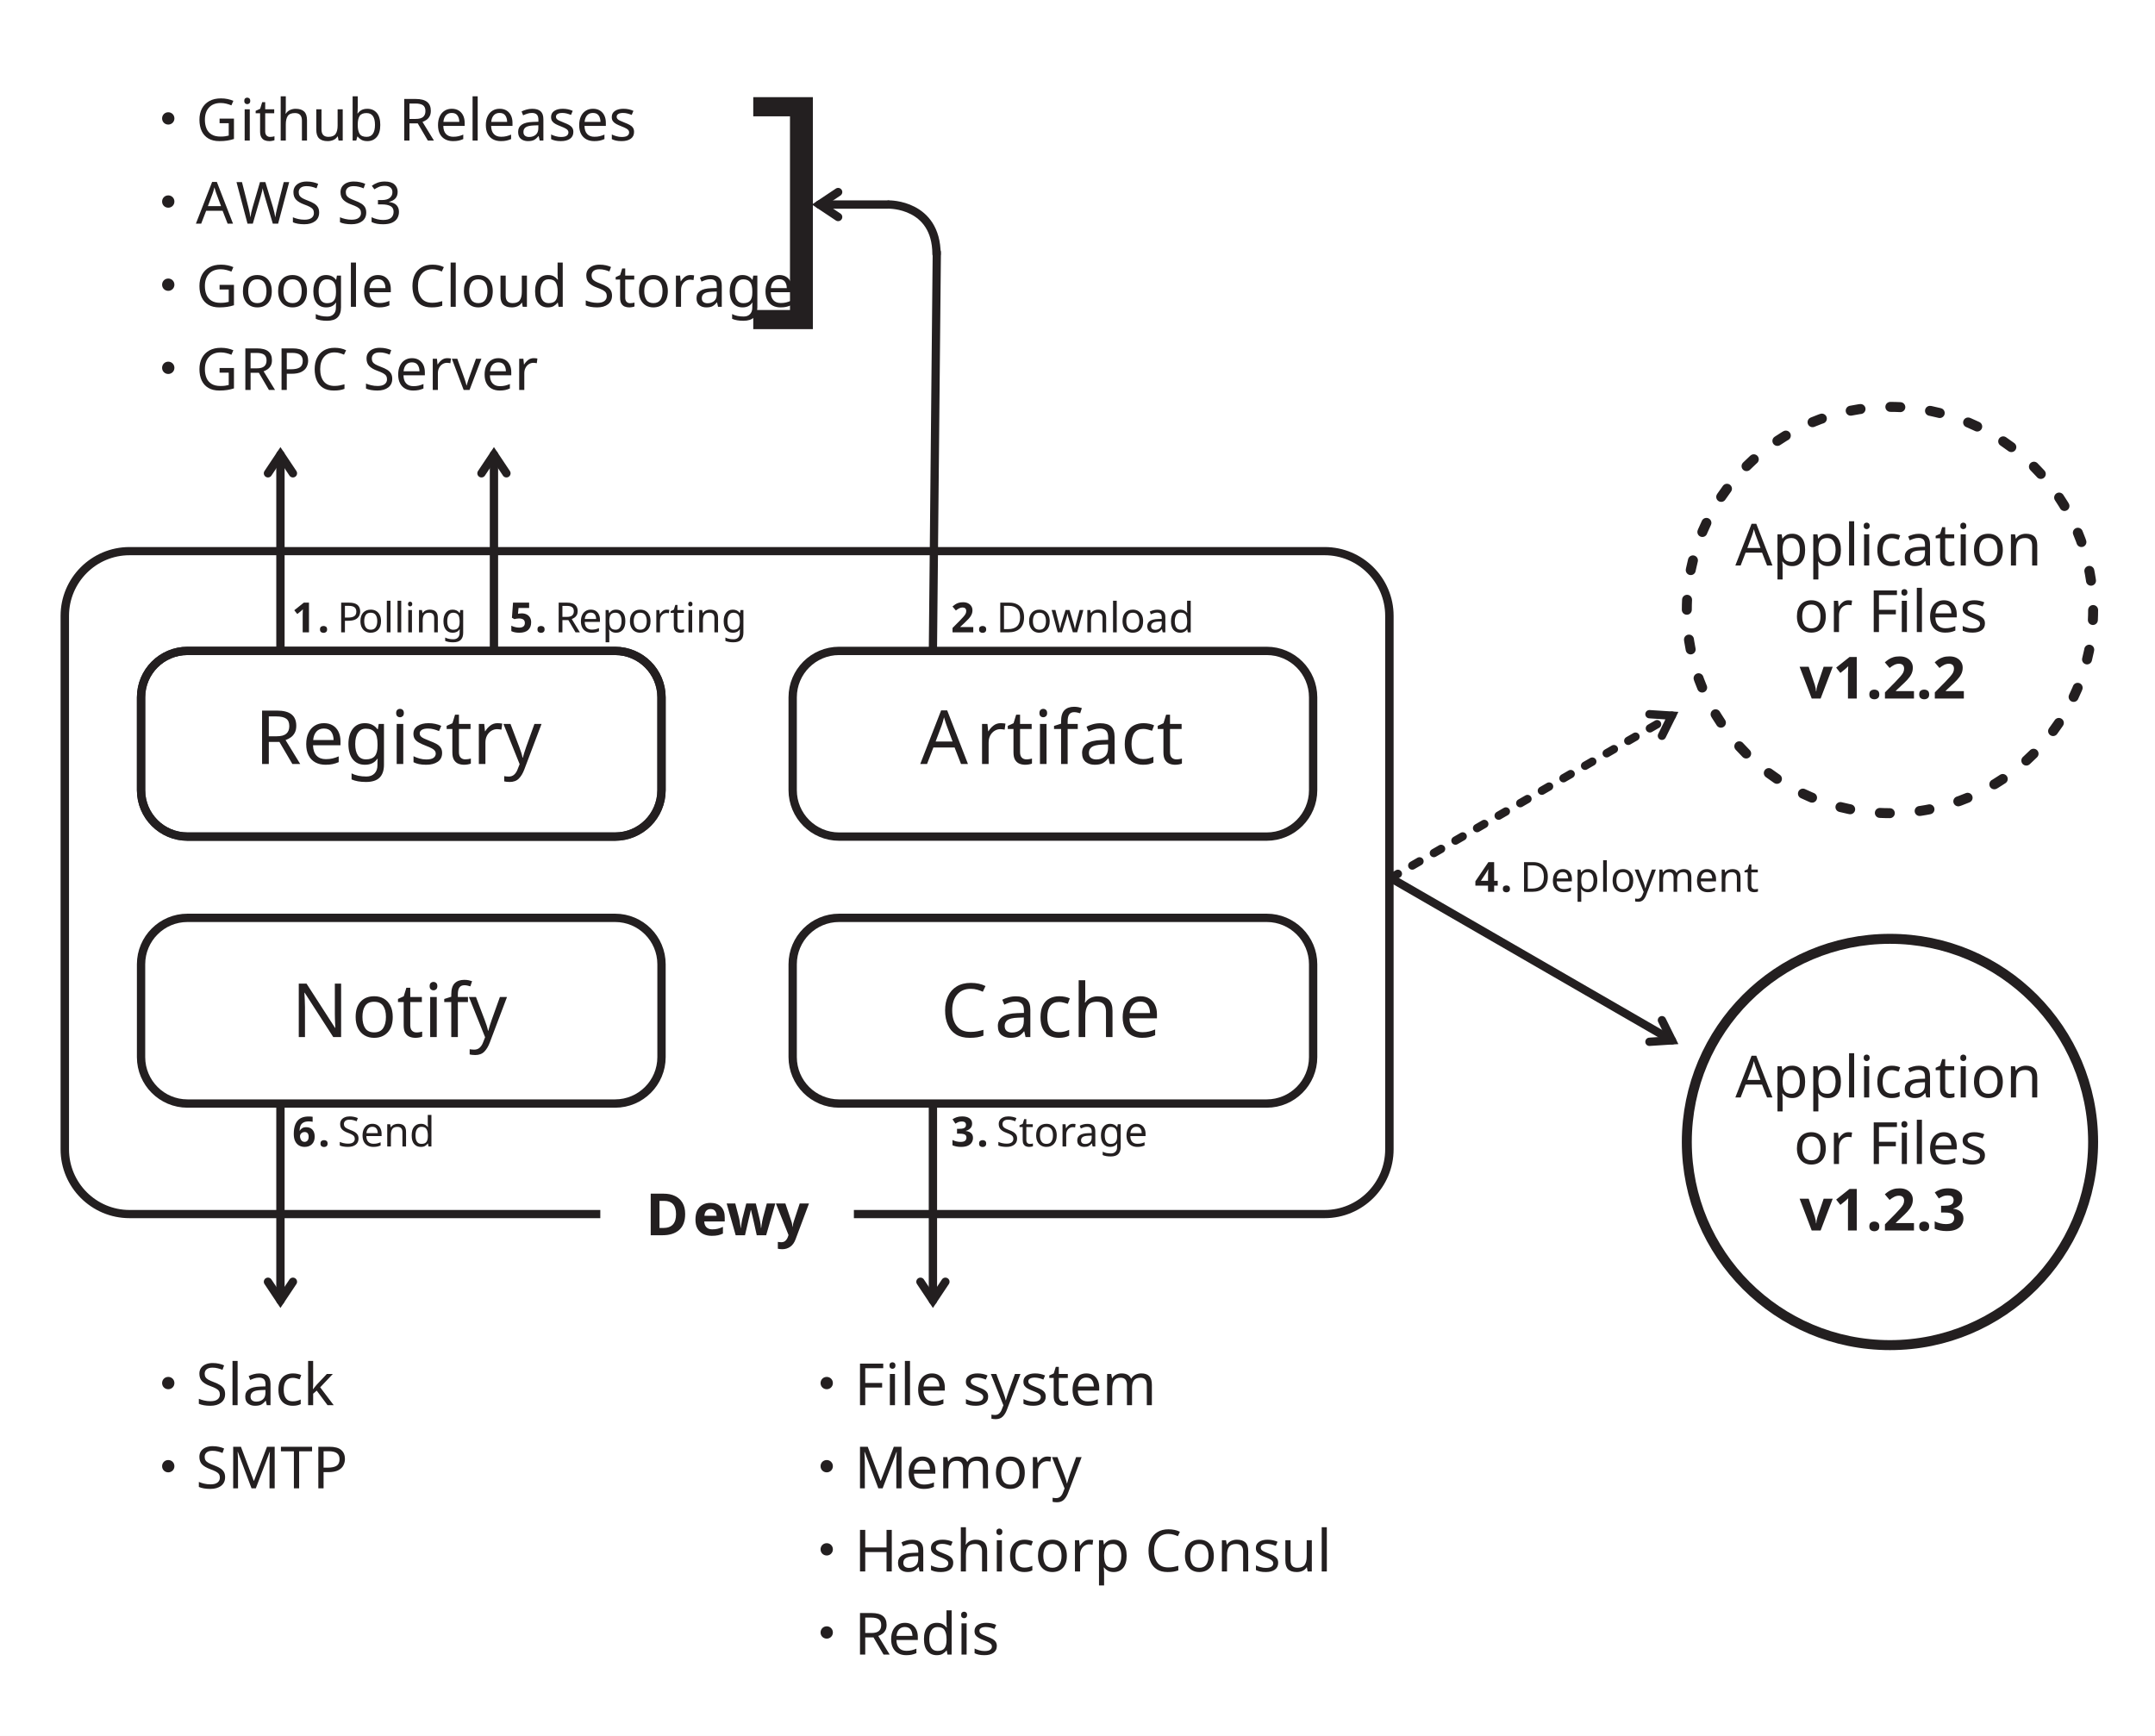
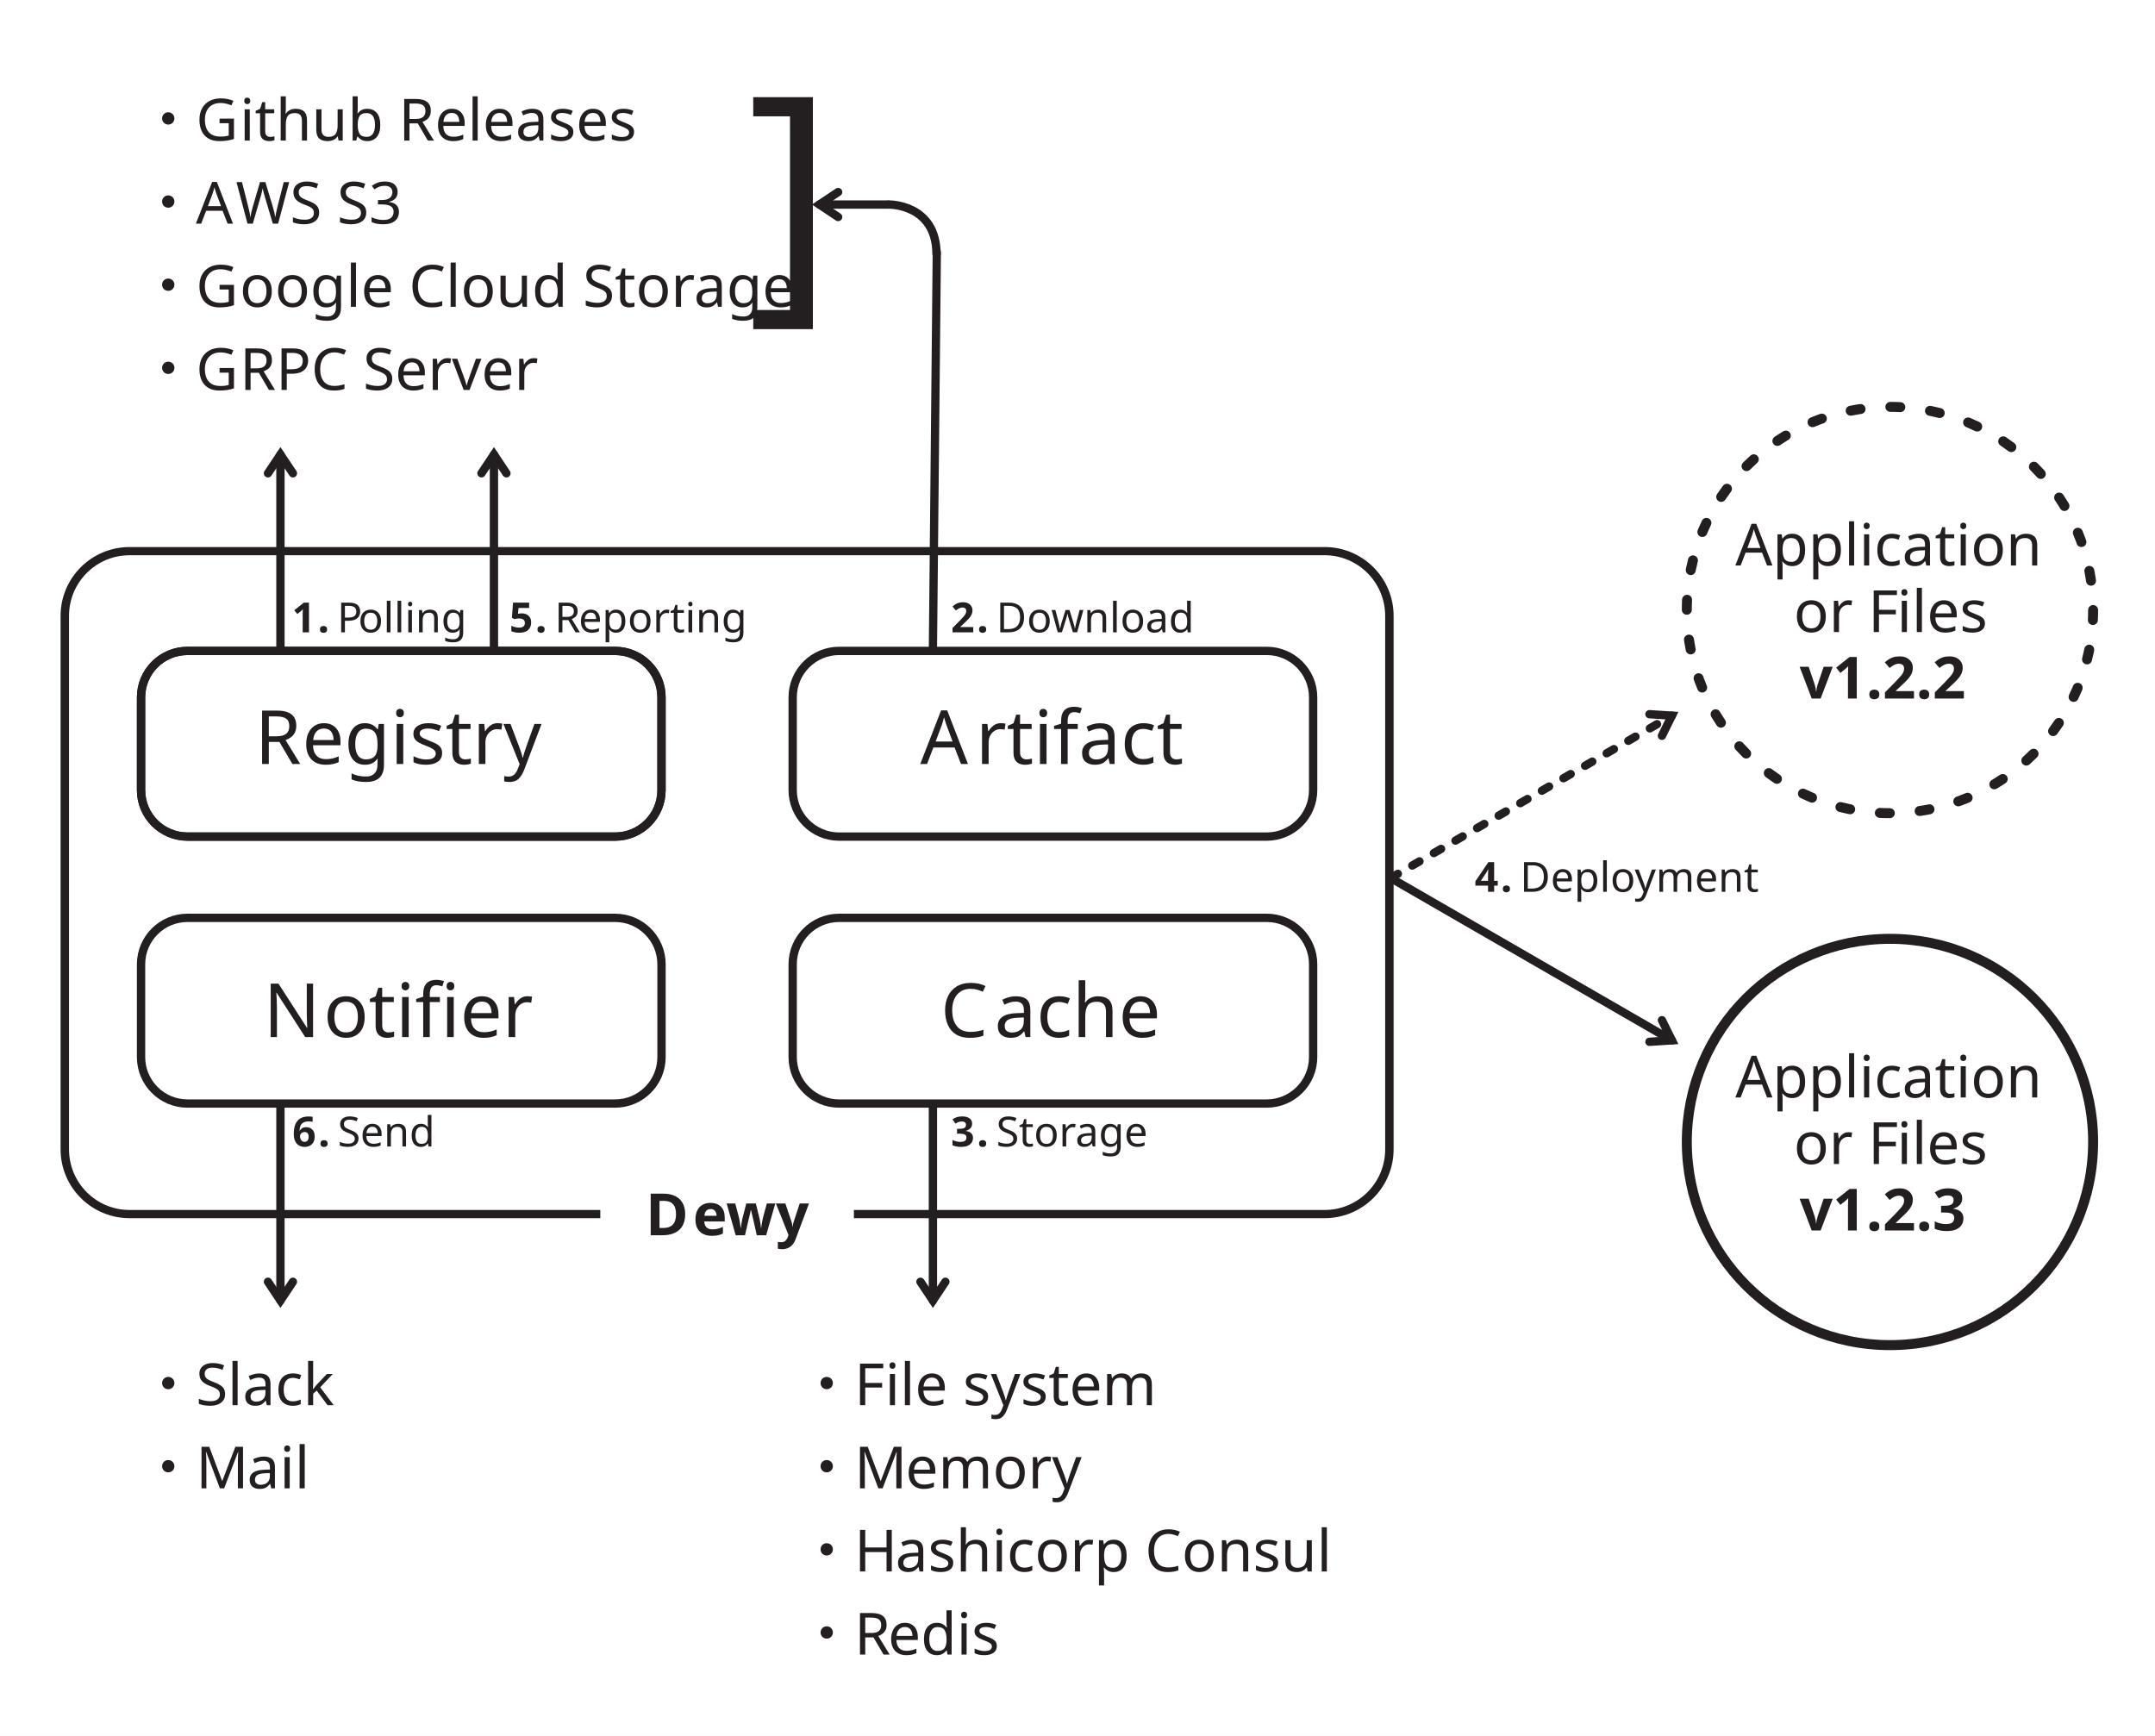
<svg xmlns="http://www.w3.org/2000/svg" width="100%" height="100%" viewBox="0 0 1080 870" version="1.1" xml:space="preserve" style="fill-rule:evenodd;clip-rule:evenodd;stroke-linecap:round;stroke-linejoin:round;stroke-miterlimit:1.5;">
  <g transform="matrix(0.997416,0,0,1.00105,1.86117,0.128645)">
    <rect x="-1.866" y="-0.129" width="1082.8" height="869.085" style="fill:white;" />
  </g>
  <g transform="matrix(1,0,0,1,-9.22245,-78.3116)">
    <g>
      <g transform="matrix(1,0,0,1,691.874,-235.741)">
        <circle cx="264.523" cy="619.785" r="101.813" style="fill:none;stroke:rgb(35,31,32);stroke-width:5px;stroke-dasharray:5,15,0,0,0,0;" />
      </g>
      <g transform="matrix(1,0,0,1,817.469,291.23)">
        <text x="61.432px" y="70.506px" style="font-family:'AvenirNext-Medium', 'Avenir Next', sans-serif;font-weight:500;font-size:29.167px;fill:rgb(35,31,32);">Application</text>
        <text x="90.686px" y="103.839px" style="font-family:'AvenirNext-Medium', 'Avenir Next', sans-serif;font-weight:500;font-size:29.167px;fill:rgb(35,31,32);">or F<tspan x="142.37px 149.924px " y="103.839px 103.839px ">il</tspan>es</text>
        <g transform="matrix(29.1667,0,0,29.1667,184.209,137.173)">
                </g>
        <text x="93.647px" y="137.173px" style="font-family:'AvenirNext-Bold', 'Avenir Next', sans-serif;font-weight:700;font-size:29.167px;fill:rgb(35,31,32);">v1.2.2</text>
      </g>
    </g>
    <g transform="matrix(1,0,0,1,-3.20481,0)">
      <g transform="matrix(1,0,0,1,695.079,30.8613)">
        <circle cx="264.523" cy="619.785" r="101.813" style="fill:none;stroke:rgb(35,31,32);stroke-width:5px;" />
      </g>
      <g transform="matrix(1,0,0,1,820.674,557.832)">
        <text x="61.432px" y="70.506px" style="font-family:'AvenirNext-Medium', 'Avenir Next', sans-serif;font-weight:500;font-size:29.167px;fill:rgb(35,31,32);">Application</text>
        <text x="90.686px" y="103.839px" style="font-family:'AvenirNext-Medium', 'Avenir Next', sans-serif;font-weight:500;font-size:29.167px;fill:rgb(35,31,32);">or F<tspan x="142.37px 149.924px " y="103.839px 103.839px ">il</tspan>es</text>
        <g transform="matrix(29.1667,0,0,29.1667,184.209,137.173)">
                </g>
        <text x="93.647px" y="137.173px" style="font-family:'AvenirNext-Bold', 'Avenir Next', sans-serif;font-weight:700;font-size:29.167px;fill:rgb(35,31,32);">v1.2.3</text>
      </g>
    </g>
  </g>
  <g transform="matrix(1,0,0,1,364.632,311.462)">
    <g transform="matrix(37.5,0,0,37.5,229.53,71.4449)">
        </g>
    <text x="96.555px" y="71.445px" style="font-family:'AvenirNext-Medium', 'Avenir Next', sans-serif;font-weight:500;font-size:37.5px;fill:rgb(35,31,32);">A<tspan x="124.342px 139.042px 152.505px 163.342px 176.092px 197.542px 217.192px " y="71.445px 71.445px 71.445px 71.445px 71.445px 71.445px 71.445px ">rtifact</tspan>
    </text>
  </g>
  <g transform="matrix(1,0,0,1,200.745,-46.6365)">
    <path d="M457.345,396.125L457.345,442.657C457.345,455.498 446.92,465.923 434.079,465.923L219.78,465.923C206.939,465.923 196.513,455.498 196.513,442.657L196.513,396.125C196.513,383.284 206.939,372.859 219.78,372.859L434.079,372.859C446.92,372.859 457.345,383.284 457.345,396.125Z" style="fill:none;stroke:rgb(35,31,32);stroke-width:4.17px;" />
  </g>
  <g transform="matrix(1,0,0,1,26.7175,311.462)">
    <g transform="matrix(37.5,0,0,37.5,247.796,71.4449)">
        </g>
    <text x="100.984px" y="71.445px" style="font-family:'AvenirNext-Medium', 'Avenir Next', sans-serif;font-weight:500;font-size:37.5px;fill:rgb(35,31,32);">R<tspan x="124.684px 147.296px 172.121px 182.959px 200.734px 214.196px 228.896px " y="71.445px 71.445px 71.445px 71.445px 71.445px 71.445px 71.445px ">egistry</tspan>
    </text>
  </g>
  <g transform="matrix(1,0,0,1,-125.822,-46.6365)">
    <path d="M457.345,396.125L457.345,442.657C457.345,455.498 446.92,465.923 434.079,465.923L219.78,465.923C206.939,465.923 196.513,455.498 196.513,442.657L196.513,396.125C196.513,383.284 206.939,372.859 219.78,372.859L434.079,372.859C446.92,372.859 457.345,383.284 457.345,396.125Z" style="fill:none;stroke:rgb(35,31,32);stroke-width:4.17px;" />
  </g>
  <g transform="matrix(1,0,0,1,-125.822,-46.6365)">
    <path d="M457.345,396.125L457.345,442.657C457.345,455.498 446.92,465.923 434.079,465.923L219.78,465.923C206.939,465.923 196.513,455.498 196.513,442.657L196.513,396.125C196.513,383.284 206.939,372.859 219.78,372.859L434.079,372.859C446.92,372.859 457.345,383.284 457.345,396.125Z" style="fill:none;stroke:rgb(35,31,32);stroke-width:4.17px;" />
  </g>
  <g transform="matrix(1,0,0,1,58.3592,448.317)">
-     <g transform="matrix(37.5,0,0,37.5,197.761,71.4449)">
-         </g>
-     <text x="87.736px" y="71.445px" style="font-family:'AvenirNext-Medium', 'Avenir Next', sans-serif;font-weight:500;font-size:37.5px;fill:rgb(35,31,32);">N<tspan x="117.811px 141.811px 155.273px 166.111px 178.861px " y="71.445px 71.445px 71.445px 71.445px 71.445px ">otify</tspan>
+     <g transform="matrix(37.5,0,0,37.5,211.823,71.4449)">
+         </g>
+     <text x="73.673px" y="71.445px" style="font-family:'AvenirNext-Medium', 'Avenir Next', sans-serif;font-weight:500;font-size:37.5px;fill:rgb(35,31,32);">N<tspan x="103.748px 127.748px 141.211px 152.048px 164.798px 175.636px 198.248px " y="71.445px 71.445px 71.445px 71.445px 71.445px 71.445px 71.445px ">otifier</tspan>
    </text>
  </g>
  <g transform="matrix(1,0,0,1,200.745,87.1496)">
    <path d="M457.345,396.125L457.345,442.657C457.345,455.498 446.92,465.923 434.079,465.923L219.78,465.923C206.939,465.923 196.513,455.498 196.513,442.657L196.513,396.125C196.513,383.284 206.939,372.859 219.78,372.859L434.079,372.859C446.92,372.859 457.345,383.284 457.345,396.125Z" style="fill:none;stroke:rgb(35,31,32);stroke-width:4.17px;" />
  </g>
  <g transform="matrix(1,0,0,1,381.175,448.317)">
    <g transform="matrix(37.5,0,0,37.5,202.805,71.4449)">
        </g>
    <text x="90.192px" y="71.445px" style="font-family:'AvenirNext-Medium', 'Avenir Next', sans-serif;font-weight:500;font-size:37.5px;fill:rgb(35,31,32);">C<tspan x="117.192px 138.642px 158.292px 181.317px " y="71.445px 71.445px 71.445px 71.445px ">ache</tspan>
    </text>
  </g>
  <g transform="matrix(1,0,0,1,-125.822,87.1496)">
    <path d="M457.345,396.125L457.345,442.657C457.345,455.498 446.92,465.923 434.079,465.923L219.78,465.923C206.939,465.923 196.513,455.498 196.513,442.657L196.513,396.125C196.513,383.284 206.939,372.859 219.78,372.859L434.079,372.859C446.92,372.859 457.345,383.284 457.345,396.125Z" style="fill:none;stroke:rgb(35,31,32);stroke-width:4.17px;" />
  </g>
  <g transform="matrix(1,0,0,1,10.6051,4.67337)">
    <text x="59.129px" y="65.757px" style="font-family:'HiraginoSans-W5', 'Hiragino Sans', sans-serif;font-weight:500;font-size:29.167px;fill:rgb(35,31,32);">・</text>
    <text x="87.567px" y="65.757px" style="font-family:'AvenirNext-Medium', 'Avenir Next', sans-serif;font-weight:500;font-size:29.167px;fill:rgb(35,31,32);">G<tspan x="109.529px 116.354px 125.221px 141.525px 157.771px 175.592px 182.154px 198.983px 214.967px 221.821px 237.804px 252.883px 265.104px 281.088px " y="65.757px 65.757px 65.757px 65.757px 65.757px 65.757px 65.757px 65.757px 65.757px 65.757px 65.757px 65.757px 65.757px 65.757px ">ithub Releases</tspan>
    </text>
    <text x="59.129px" y="107.424px" style="font-family:'HiraginoSans-W5', 'Hiragino Sans', sans-serif;font-weight:500;font-size:29.167px;fill:rgb(35,31,32);">・</text>
    <text x="87.567px" y="107.424px" style="font-family:'AvenirNext-Medium', 'Avenir Next', sans-serif;font-weight:500;font-size:29.167px;fill:rgb(35,31,32);">A<tspan x="107.575px 135.663px 151.529px 158.092px 173.958px " y="107.424px 107.424px 107.424px 107.424px 107.424px ">WS S3</tspan>
    </text>
    <text x="59.129px" y="149.091px" style="font-family:'HiraginoSans-W5', 'Hiragino Sans', sans-serif;font-weight:500;font-size:29.167px;fill:rgb(35,31,32);">・</text>
    <text x="87.567px" y="149.091px" style="font-family:'AvenirNext-Medium', 'Avenir Next', sans-serif;font-weight:500;font-size:29.167px;fill:rgb(35,31,32);">G<tspan x="109.529px 126.592px 143.654px 161.358px 168.213px 184.196px 190.758px 210.679px 217.533px 234.596px 250.842px 268.633px 275.196px 291.063px 299.929px 316.992px 326.442px 341.521px 359.225px " y="149.091px 149.091px 149.091px 149.091px 149.091px 149.091px 149.091px 149.091px 149.091px 149.091px 149.091px 149.091px 149.091px 149.091px 149.091px 149.091px 149.091px 149.091px 149.091px ">oogle Cloud Storage</tspan>
    </text>
    <text x="59.129px" y="190.757px" style="font-family:'HiraginoSans-W5', 'Hiragino Sans', sans-serif;font-weight:500;font-size:29.167px;fill:rgb(35,31,32);">・</text>
    <g transform="matrix(29.1667,0,0,29.1667,252.008,190.757)">
        </g>
    <text x="87.567px" y="190.757px" style="font-family:'AvenirNext-Medium', 'Avenir Next', sans-serif;font-weight:500;font-size:29.167px;fill:rgb(35,31,32);">G<tspan x="109.529px 126.708px 143.333px 163.254px 169.817px 185.683px 201.667px 211.496px 225.467px 241.45px " y="190.757px 190.757px 190.757px 190.757px 190.757px 190.757px 190.757px 190.757px 190.757px 190.757px ">RPC Server</tspan>
    </text>
  </g>
  <g transform="matrix(1,0,0,1,87.1108,258.065)">
    <text x="59.129px" y="58.845px" style="font-family:'AvenirNext-Bold', 'Avenir Next', sans-serif;font-weight:700;font-size:20.833px;fill:rgb(35,31,32);">1<tspan x="72.067px " y="58.845px ">.</tspan>
    </text>
    <g transform="matrix(20.8333,0,0,20.8333,144.004,58.8449)">
        </g>
    <text x="81.858px" y="58.845px" style="font-family:'AvenirNext-Medium', 'Avenir Next', sans-serif;font-weight:500;font-size:20.833px;fill:rgb(35,31,32);">P<tspan x="92.379px 104.567px 109.463px 114.358px 119.233px 130.838px " y="58.845px 58.845px 58.845px 58.845px 58.845px 58.845px ">olling</tspan>
    </text>
  </g>
  <g transform="matrix(1,0,0,1,196.111,258.065)">
    <text x="59.129px" y="58.845px" style="font-family:'AvenirNext-Bold', 'Avenir Next', sans-serif;font-weight:700;font-size:20.833px;fill:rgb(35,31,32);">5<tspan x="72.067px " y="58.845px ">.</tspan>
    </text>
    <g transform="matrix(20.8333,0,0,20.8333,173.171,58.8449)">
        </g>
    <text x="81.858px" y="58.845px" style="font-family:'AvenirNext-Medium', 'Avenir Next', sans-serif;font-weight:500;font-size:20.833px;fill:rgb(35,31,32);">R<tspan x="93.879px 105.296px 117.983px 130.171px 137.192px 143.525px 148.4px 160.004px " y="58.845px 58.845px 58.845px 58.845px 58.845px 58.845px 58.845px 58.845px ">eporting</tspan>
    </text>
  </g>
  <g transform="matrix(1,0,0,1,87.3626,515.754)">
    <text x="59.129px" y="58.845px" style="font-family:'AvenirNext-Bold', 'Avenir Next', sans-serif;font-weight:700;font-size:20.833px;fill:rgb(35,31,32);">6<tspan x="72.067px " y="58.845px ">.</tspan>
    </text>
    <g transform="matrix(20.8333,0,0,20.8333,129.442,58.8449)">
        </g>
    <text x="81.858px" y="58.845px" style="font-family:'AvenirNext-Medium', 'Avenir Next', sans-serif;font-weight:500;font-size:20.833px;fill:rgb(35,31,32);">S<tspan x="93.192px 104.608px 116.213px " y="58.845px 58.845px 58.845px ">end</tspan>
    </text>
  </g>
  <g transform="matrix(1,0,0,1,417.417,258.065)">
    <text x="59.129px" y="58.845px" style="font-family:'AvenirNext-Bold', 'Avenir Next', sans-serif;font-weight:700;font-size:20.833px;fill:rgb(35,31,32);">2<tspan x="72.067px " y="58.845px ">.</tspan>
    </text>
    <g transform="matrix(20.8333,0,0,20.8333,177.65,58.8449)">
        </g>
    <text x="81.858px" y="58.845px" style="font-family:'AvenirNext-Medium', 'Avenir Next', sans-serif;font-weight:500;font-size:20.833px;fill:rgb(35,31,32);">D<tspan x="97.192px 109.379px 124.963px 136.567px 141.463px 153.65px 164.421px " y="58.845px 58.845px 58.845px 58.845px 58.845px 58.845px 58.845px ">ownload</tspan>
    </text>
  </g>
  <g transform="matrix(1,0,0,1,417.417,515.754)">
    <text x="59.129px" y="58.845px" style="font-family:'AvenirNext-Bold', 'Avenir Next', sans-serif;font-weight:700;font-size:20.833px;fill:rgb(35,31,32);">3<tspan x="72.067px " y="58.845px ">.</tspan>
    </text>
    <g transform="matrix(20.8333,0,0,20.8333,153.817,58.8449)">
        </g>
    <text x="81.858px" y="58.845px" style="font-family:'AvenirNext-Medium', 'Avenir Next', sans-serif;font-weight:500;font-size:20.833px;fill:rgb(35,31,32);">S<tspan x="93.192px 99.525px 111.713px 118.463px 129.233px 141.879px " y="58.845px 58.845px 58.845px 58.845px 58.845px 58.845px ">torage</tspan>
    </text>
  </g>
  <g transform="matrix(1,0,0,1,679.912,388.11)">
    <text x="59.129px" y="58.845px" style="font-family:'AvenirNext-Bold', 'Avenir Next', sans-serif;font-weight:700;font-size:20.833px;fill:rgb(35,31,32);">4<tspan x="72.067px " y="58.845px ">.</tspan>
    </text>
    <g transform="matrix(20.8333,0,0,20.8333,196.192,58.8449)">
        </g>
    <text x="81.858px" y="58.845px" style="font-family:'AvenirNext-Medium', 'Avenir Next', sans-serif;font-weight:500;font-size:20.833px;fill:rgb(35,31,32);">D<tspan x="97.192px 108.608px 121.296px 126.192px 138.379px 148.358px 166.317px 177.733px 189.338px " y="58.845px 58.845px 58.845px 58.845px 58.845px 58.845px 58.845px 58.845px 58.845px ">eployment</tspan>
    </text>
  </g>
  <g transform="matrix(1,0,0,1,340.605,638.49)">
    <text x="59.129px" y="65.757px" style="font-family:'HiraginoSans-W5', 'Hiragino Sans', sans-serif;font-weight:500;font-size:29.167px;fill:rgb(35,31,32);">・</text>
    <text x="87.567px" y="65.757px" style="font-family:'AvenirNext-Medium', 'Avenir Next', sans-serif;font-weight:500;font-size:29.167px;fill:rgb(35,31,32);">F<tspan x="102.879px 109.704px 116.558px 132.542px 139.104px 151.325px 165.296px 177.517px 186.383px 202.367px " y="65.757px 65.757px 65.757px 65.757px 65.757px 65.757px 65.757px 65.757px 65.757px 65.757px ">ile system</tspan>
    </text>
    <text x="59.129px" y="107.424px" style="font-family:'HiraginoSans-W5', 'Hiragino Sans', sans-serif;font-weight:500;font-size:29.167px;fill:rgb(35,31,32);">・</text>
    <text x="87.567px" y="107.424px" style="font-family:'AvenirNext-Medium', 'Avenir Next', sans-serif;font-weight:500;font-size:29.167px;fill:rgb(35,31,32);">M<tspan x="113.175px 129.158px 154.3px 171.363px 181.192px " y="107.424px 107.424px 107.424px 107.424px 107.424px ">emory</tspan>
    </text>
    <text x="59.129px" y="149.091px" style="font-family:'HiraginoSans-W5', 'Hiragino Sans', sans-serif;font-weight:500;font-size:29.167px;fill:rgb(35,31,32);">・</text>
    <text x="87.567px" y="149.091px" style="font-family:'AvenirNext-Medium', 'Avenir Next', sans-serif;font-weight:500;font-size:29.167px;fill:rgb(35,31,32);">H<tspan x="108.1px 123.179px 135.4px 151.704px 158.529px 172.208px 189.271px 199.1px 216.863px 223.425px 243.346px 260.408px 276.654px 288.875px 305.121px " y="149.091px 149.091px 149.091px 149.091px 149.091px 149.091px 149.091px 149.091px 149.091px 149.091px 149.091px 149.091px 149.091px 149.091px 149.091px ">ashicorp Consul</tspan>
    </text>
    <text x="59.129px" y="190.757px" style="font-family:'HiraginoSans-W5', 'Hiragino Sans', sans-serif;font-weight:500;font-size:29.167px;fill:rgb(35,31,32);">・</text>
    <g transform="matrix(29.1667,0,0,29.1667,157.946,190.757)">
        </g>
    <text x="87.567px" y="190.757px" style="font-family:'AvenirNext-Medium', 'Avenir Next', sans-serif;font-weight:500;font-size:29.167px;fill:rgb(35,31,32);">R<tspan x="104.396px 120.379px 138.171px 144.996px " y="190.757px 190.757px 190.757px 190.757px ">edis</tspan>
    </text>
  </g>
  <g transform="matrix(1,0,0,1,-288.235,-15.6118)">
    <g transform="matrix(133.333,0,0,133.333,702.411,159.507)">
        </g>
    <text x="662.411px" y="159.507px" style="font-family:'AvenirNext-UltraLight', 'Avenir Next', sans-serif;font-weight:275;font-size:133.333px;fill:rgb(35,31,32);">]</text>
  </g>
  <g transform="matrix(1,0,0,1,10.6051,638.49)">
    <text x="59.129px" y="65.757px" style="font-family:'HiraginoSans-W5', 'Hiragino Sans', sans-serif;font-weight:500;font-size:29.167px;fill:rgb(35,31,32);">・</text>
    <text x="87.567px" y="65.757px" style="font-family:'AvenirNext-Medium', 'Avenir Next', sans-serif;font-weight:500;font-size:29.167px;fill:rgb(35,31,32);">S<tspan x="103.433px 110.288px 125.367px 139.046px " y="65.757px 65.757px 65.757px 65.757px ">lack</tspan>
    </text>
    <text x="59.129px" y="107.424px" style="font-family:'HiraginoSans-W5', 'Hiragino Sans', sans-serif;font-weight:500;font-size:29.167px;fill:rgb(35,31,32);">・</text>
-     <g transform="matrix(29.1667,0,0,29.1667,162.263,107.424)">
-         </g>
-     <text x="87.567px" y="107.424px" style="font-family:'AvenirNext-Medium', 'Avenir Next', sans-serif;font-weight:500;font-size:29.167px;fill:rgb(35,31,32);">S<tspan x="103.433px 129.042px 144.908px " y="107.424px 107.424px 107.424px ">MTP</tspan>
+     <g transform="matrix(29.1667,0,0,29.1667,142.663,107.424)">
+         </g>
+     <text x="87.567px" y="107.424px" style="font-family:'AvenirNext-Medium', 'Avenir Next', sans-serif;font-weight:500;font-size:29.167px;fill:rgb(35,31,32);">M<tspan x="113.175px 128.254px 135.079px " y="107.424px 107.424px 107.424px ">ail</tspan>
    </text>
  </g>
  <g transform="matrix(0.948006,0,0,0.921137,-103.513,-27.8298)">
    <path d="M843.689,365.313L843.689,655.541C843.689,674.987 828.349,690.774 809.454,690.774L177.679,690.774C158.784,690.774 143.444,674.987 143.444,655.541L143.444,365.313C143.444,345.867 158.784,330.079 177.679,330.079L809.454,330.079C828.349,330.079 843.689,345.867 843.689,365.313Z" style="fill:none;stroke:rgb(35,31,32);stroke-width:4.46px;" />
  </g>
  <g transform="matrix(1,0,0,1,0,-8)">
    <g transform="matrix(0.471595,0,0,1,134.414,-59.2254)">
      <g>
        <rect x="352.918" y="652.587" width="269.48" height="46.127" style="fill:white;" />
      </g>
    </g>
    <g transform="matrix(1,0,0,1,252.838,561.931)">
      <g transform="matrix(29.1667,0,0,29.1667,152.459,65.1449)">
            </g>
      <text x="70.647px" y="65.145px" style="font-family:'AvenirNext-DemiBold', 'Avenir Next', sans-serif;font-weight:600;font-size:29.167px;fill:rgb(35,31,32);">D<tspan x="94.388px 112.588px 137.497px " y="65.145px 65.145px 65.145px ">ewy</tspan>
      </text>
    </g>
  </g>
  <g transform="matrix(0.99948,-0.0322396,0.0322396,0.99948,-76.9099,-65.5036)">
    <g transform="matrix(0.99948,0.0322396,-0.0322396,0.99948,74.7581,67.9491)">
      <path d="M134.297,237.204L140.547,227.829L146.797,237.204" style="fill:none;stroke:rgb(35,31,32);stroke-width:4.17px;stroke-linejoin:miter;stroke-miterlimit:10;" />
      <path d="M140.547,324.526L140.547,227.829" style="fill:none;stroke:rgb(35,31,32);stroke-width:4.17px;" />
    </g>
  </g>
  <g transform="matrix(0.99948,-0.0322396,0.0322396,0.99948,30.0901,-65.5036)">
    <g transform="matrix(0.99948,0.0322396,-0.0322396,0.99948,-32.1863,64.4994)">
      <path d="M241.297,237.204L247.547,227.829L253.797,237.204" style="fill:none;stroke:rgb(35,31,32);stroke-width:4.17px;stroke-linejoin:miter;stroke-miterlimit:10;" />
      <path d="M247.547,324.526L247.547,227.829" style="fill:none;stroke:rgb(35,31,32);stroke-width:4.17px;" />
    </g>
  </g>
  <g transform="matrix(0.99948,-0.0322396,0.0322396,0.99948,-76.9099,265.496)">
    <g transform="matrix(0.99948,0.0322396,-0.0322396,0.99948,85.4294,-262.879)">
      <path d="M134.297,642.395L140.547,651.77L146.797,642.395" style="fill:none;stroke:rgb(35,31,32);stroke-width:4.17px;stroke-linejoin:miter;stroke-miterlimit:10;" />
      <path d="M140.547,651.77L140.547,555.073" style="fill:none;stroke:rgb(35,31,32);stroke-width:4.17px;" />
    </g>
  </g>
  <g transform="matrix(0.99948,-0.0322396,0.0322396,0.99948,250.083,265.496)">
    <g transform="matrix(0.99948,0.0322396,-0.0322396,0.99948,-241.393,-273.421)">
      <path d="M461.29,642.395L467.54,651.77L473.79,642.395" style="fill:none;stroke:rgb(35,31,32);stroke-width:4.17px;stroke-linejoin:miter;stroke-miterlimit:10;" />
      <path d="M467.54,651.77L467.54,555.073" style="fill:none;stroke:rgb(35,31,32);stroke-width:4.17px;" />
    </g>
  </g>
  <g transform="matrix(1,0,0,1,-9.22245,-67.528)">
    <g transform="matrix(-0.453464,0.892293,-1.45077,-0.800374,1374.75,642.465)">
      <g transform="matrix(-0.482895,-0.538353,0.875301,-0.273591,156.164,892.435)">
        <path d="M832.898,511.303L837.892,521.404L826.648,522.129" style="fill:none;stroke:rgb(35,31,32);stroke-width:4.17px;stroke-linejoin:miter;stroke-miterlimit:10;" />
        <path d="M696.955,440.033C696.955,440.033 816.511,509.059 837.892,521.404" style="fill:none;stroke:rgb(35,31,32);stroke-width:4.17px;" />
      </g>
    </g>
    <g transform="matrix(0.546017,0.838857,-1.41853,0.856214,1157.29,-3.98927)">
      <g transform="matrix(0.516585,-0.506113,0.85585,0.329432,-531.869,604.615)">
        <path d="M826.648,357.938L837.892,358.663L832.898,368.763" style="fill:none;stroke:rgb(35,31,32);stroke-width:4.17px;stroke-linejoin:miter;stroke-miterlimit:10;" />
        <path d="M696.955,440.033C696.955,440.033 816.511,371.008 837.892,358.663" style="fill:none;stroke:rgb(35,31,32);stroke-width:4.17px;stroke-dasharray:4.17,8.33,0,0,0,0;" />
      </g>
    </g>
  </g>
  <g transform="matrix(1,0,0,1,-88.4305,-73.4353)">
    <path d="M533.962,175.942C533.962,175.942 557.673,175.586 557.78,200.775" style="fill:none;stroke:rgb(35,31,32);stroke-width:4.17px;" />
  </g>
  <g transform="matrix(1,-0.000174962,-0.000174962,1.01787,-88.4446,-77.3178)">
    <path d="M557.969,200.22L556.053,395.994" style="fill:none;stroke:rgb(35,31,32);stroke-width:4.13px;" />
  </g>
  <g transform="matrix(0.322827,-0.0103982,0.00335699,0.999946,271.982,-67.7497)">
    <g transform="matrix(3.0973,0.0322079,-0.0103982,0.999946,-843.115,58.9861)">
      <path d="M420.04,108.756L410.665,102.506L420.04,96.256" style="fill:none;stroke:rgb(35,31,32);stroke-width:4.17px;stroke-linejoin:miter;stroke-miterlimit:10;" />
      <path d="M444.954,102.506L410.665,102.506" style="fill:none;stroke:rgb(35,31,32);stroke-width:4.17px;" />
    </g>
  </g>
</svg>
